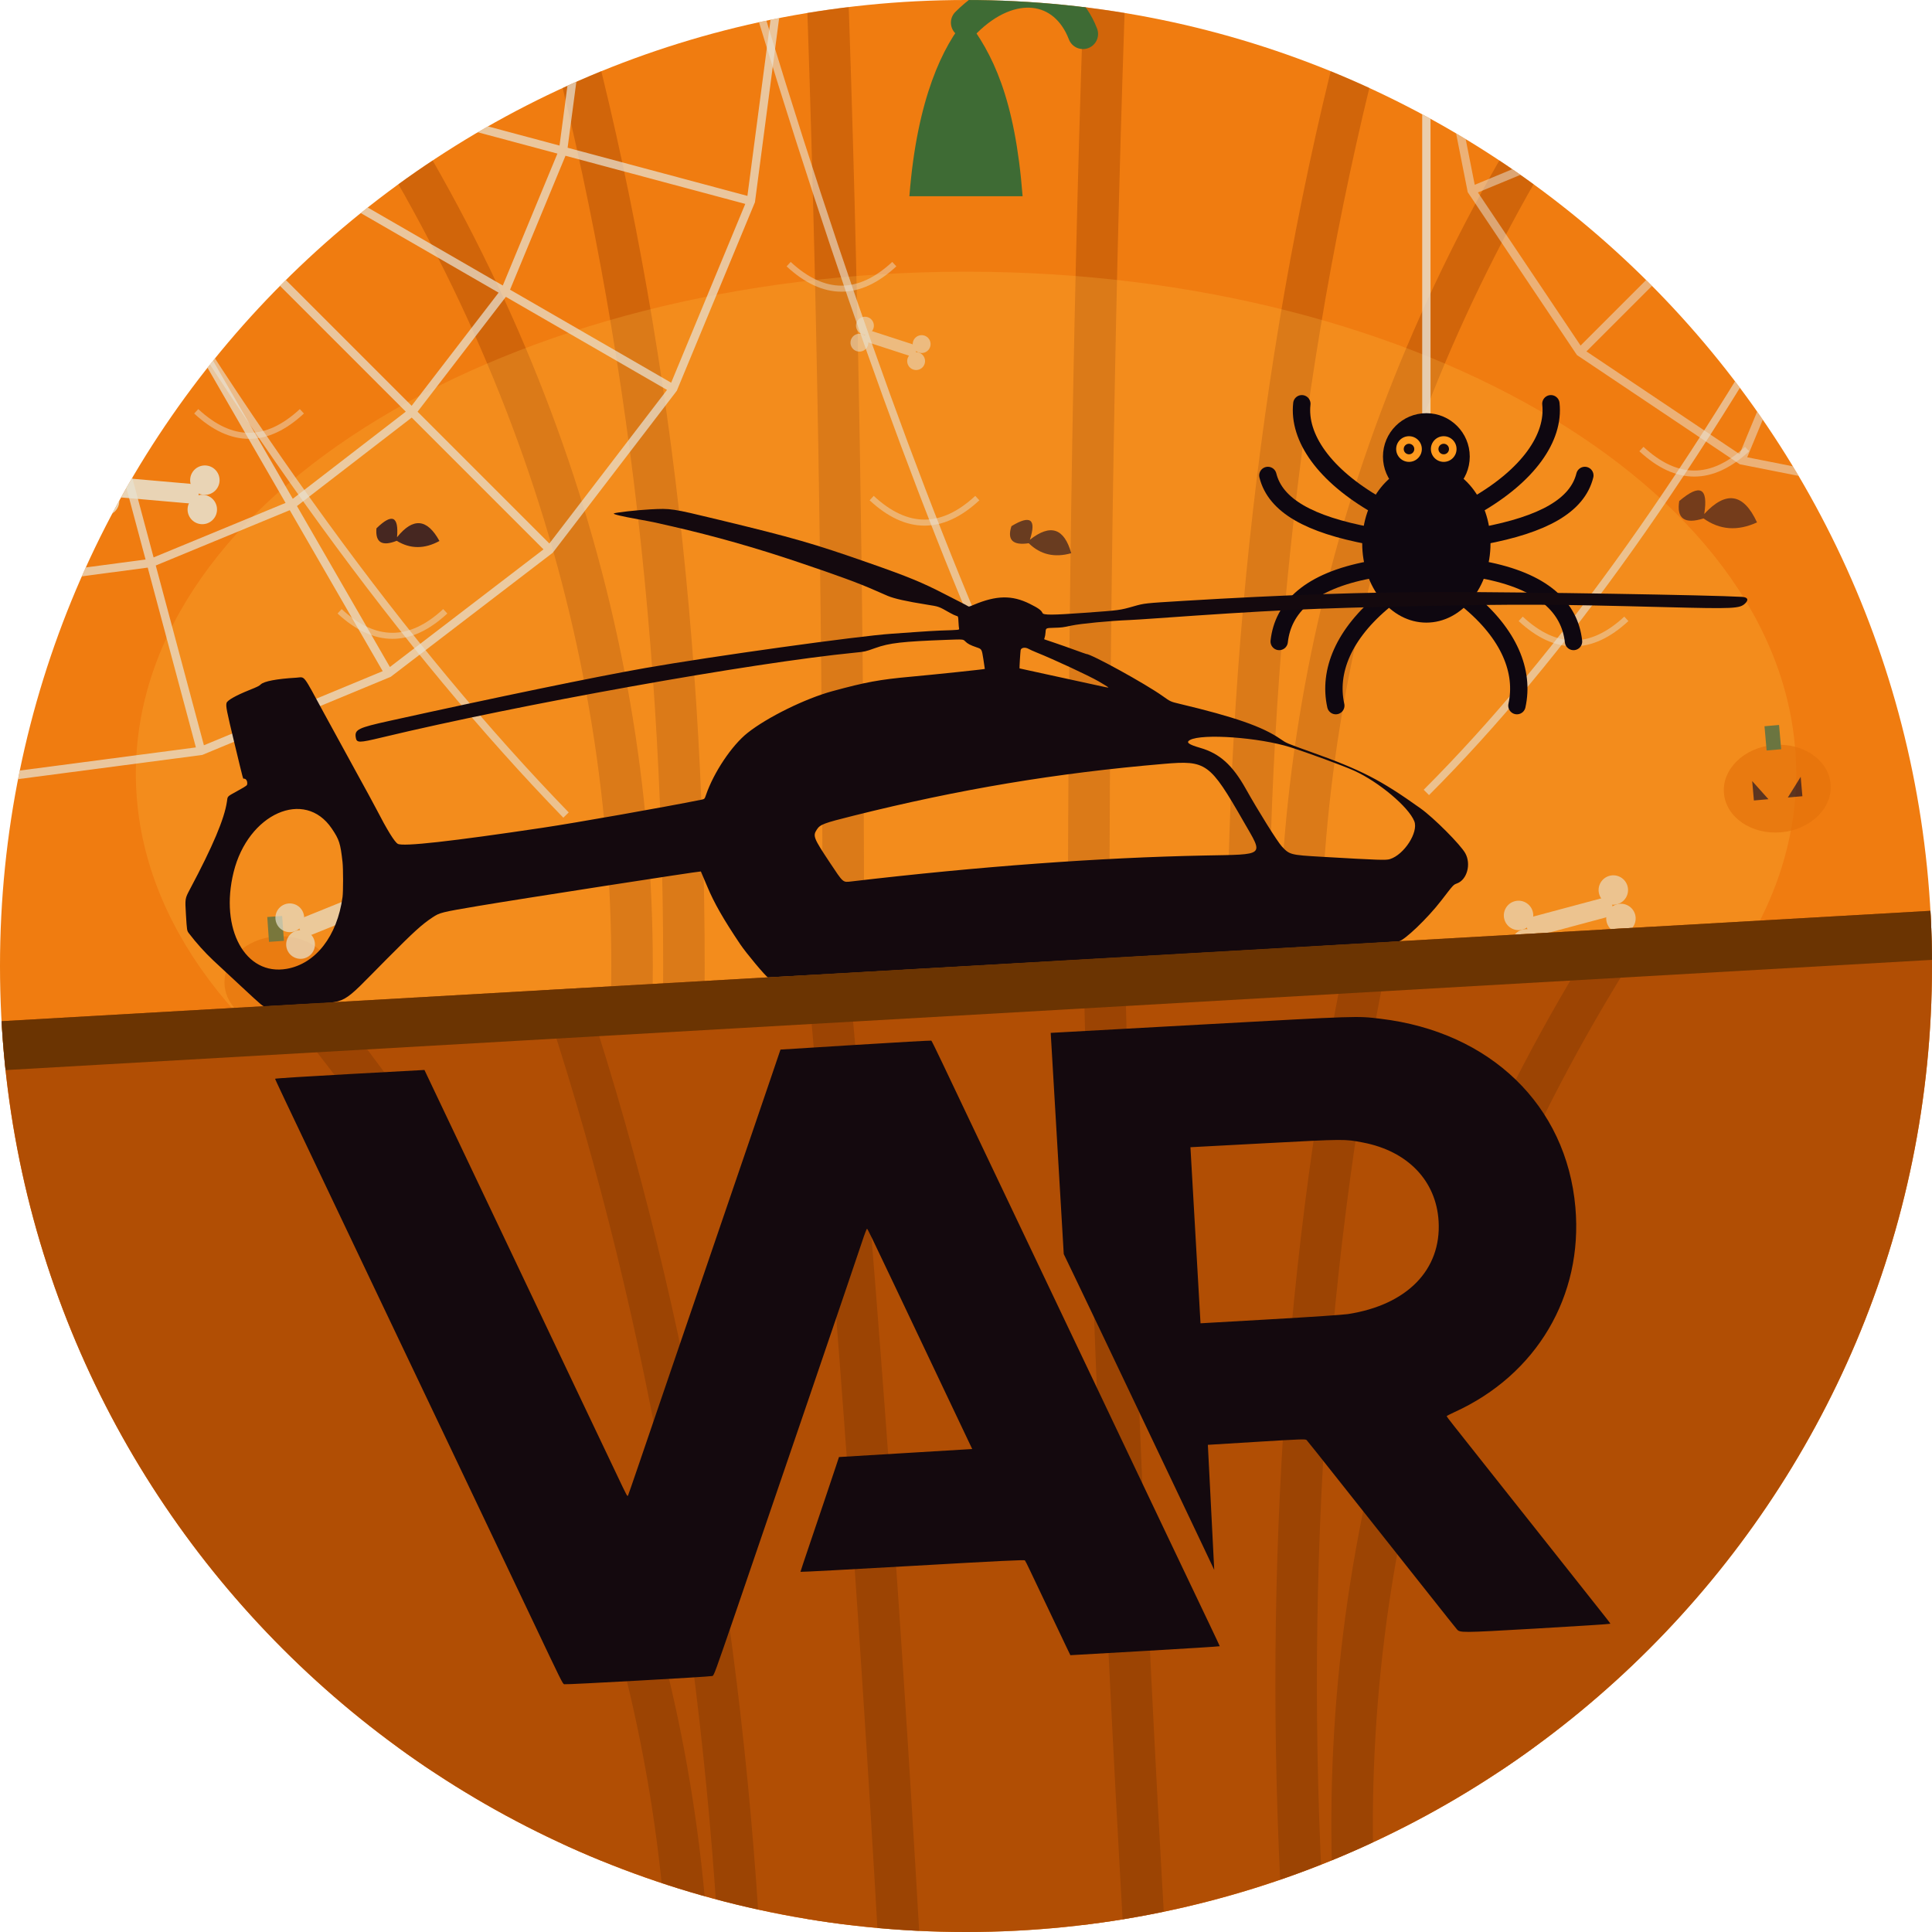
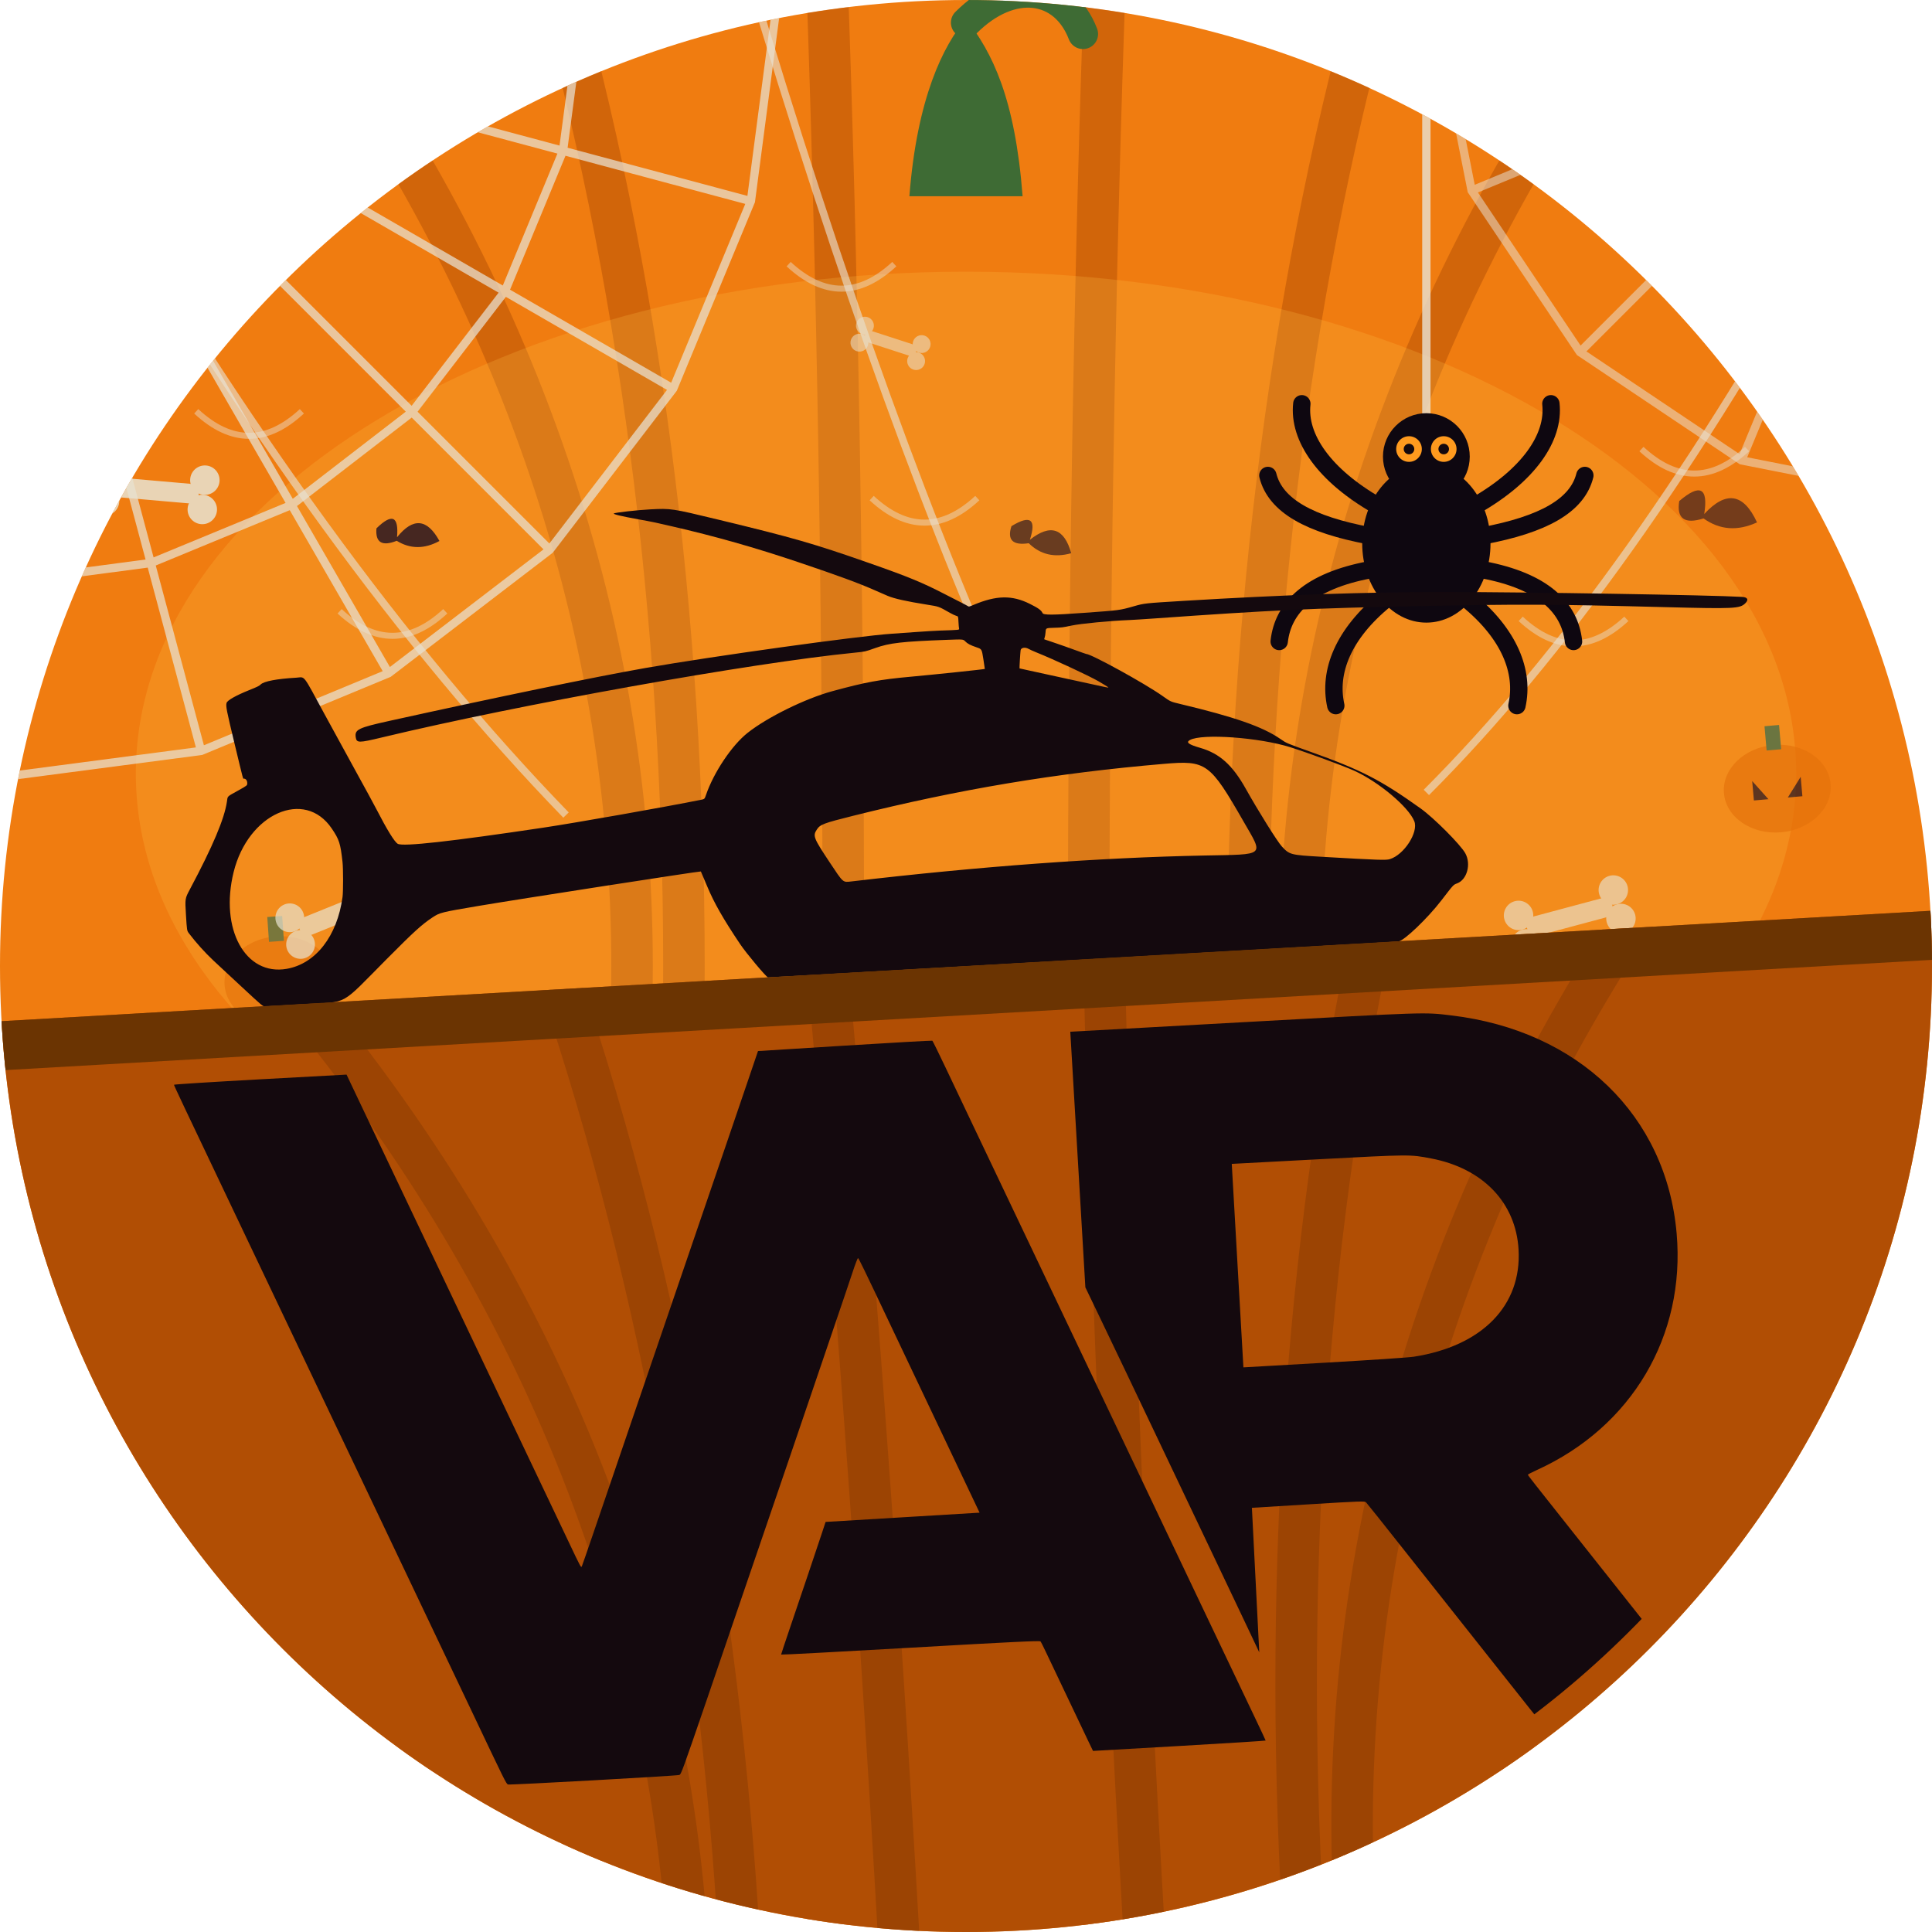
<svg xmlns="http://www.w3.org/2000/svg" viewBox="0 0 512 512" width="512" height="512">
  <defs>
    <clipPath id="h101">
      <circle cx="256" cy="256" r="256" />
    </clipPath>
  </defs>
  <g clip-path="url(#h101)">
    <circle cx="256" cy="256" r="256" fill="#F07C10" />
    <path d="M73,-10 C199,154 199,358 73,522" fill="none" stroke="#B14E04" stroke-width="11" opacity=".5" stroke-linecap="round" />
    <path d="M146,-10 C193,154 193,358 146,522" fill="none" stroke="#B14E04" stroke-width="11" opacity=".5" stroke-linecap="round" />
    <path d="M219,-10 C225,154 225,358 219,522" fill="none" stroke="#B14E04" stroke-width="11" opacity=".5" stroke-linecap="round" />
    <path d="M293,-10 C287,154 287,358 293,522" fill="none" stroke="#B14E04" stroke-width="11" opacity=".5" stroke-linecap="round" />
    <path d="M366,-10 C319,154 319,358 366,522" fill="none" stroke="#B14E04" stroke-width="11" opacity=".5" stroke-linecap="round" />
    <path d="M439,-10 C313,154 313,358 439,522" fill="none" stroke="#B14E04" stroke-width="11" opacity=".5" stroke-linecap="round" />
    <ellipse cx="256" cy="205" rx="220" ry="133" fill="#FFC24A" opacity=".22" />
    <g transform="translate(256,22)">
      <path d="M-15,30 C-13,4 -6,-10 0,-17 C7,-8 13,4 15,30 Z" fill="#3E6B34" />
      <path d="M0,-16 C12,-28 26,-26 31,-13" fill="none" stroke="#3E6B34" stroke-width="8" stroke-linecap="round" />
    </g>
    <defs>
      <clipPath id="o98">
        <rect x="-512" y="-512" width="1536" height="768" transform="rotate(-3.275 256 256)" />
      </clipPath>
    </defs>
    <g clip-path="url(#o98)">
      <g stroke="#E8E2D4" stroke-width="2.2" fill="none" opacity=".72">
        <path d="M0,0 L206.0,0.0 M0,0 L199.0,53.3 M0,0 L178.4,103.0 M0,0 L145.7,145.7 M0,0 L103.0,178.4 M0,0 L53.3,199.0 M0,0 L0.0,206.0 M51.5,0.0 L49.7,13.3 L44.6,25.7 L36.4,36.4 L25.8,44.6 L13.3,49.7 L0.0,51.5 M103.0,0.0 L99.5,26.7 L89.2,51.5 L72.8,72.8 L51.5,89.2 L26.7,99.5 L0.0,103.0 M154.5,0.0 L149.2,40.0 L133.8,77.2 L109.2,109.2 L77.3,133.8 L40.0,149.2 L0.0,154.5 M206.0,0.0 L199.0,53.3 L178.4,103.0 L145.7,145.7 L103.0,178.4 L53.3,199.0 L0.0,206.0" />
      </g>
      <g stroke="#E8E2D4" stroke-width="2.2" fill="none" opacity=".52">
        <path d="M512,0 L512.0,132.0 M512,0 L461.5,122.0 M512,0 L418.7,93.3 M512,0 L390.0,50.5 M512,0 L380.0,0.0 M512.0,44.0 L495.2,40.7 L480.9,31.1 L471.3,16.8 L468.0,0.0 M512.0,88.0 L478.3,81.3 L449.8,62.2 L430.7,33.7 L424.0,0.0 M512.0,132.0 L461.5,122.0 L418.7,93.3 L390.0,50.5 L380.0,0.0" />
      </g>
      <path d="M22,40 Q86,150 150,216" fill="none" stroke="#E8E2D4" stroke-width="2" opacity=".62" />
      <path d="M52,109 Q66,122 80,109" fill="none" stroke="#E8E2D4" stroke-width="1.6" opacity=".45" />
      <path d="M90,162 Q104,175 118,162" fill="none" stroke="#E8E2D4" stroke-width="1.6" opacity=".45" />
      <path d="M198,-8 Q235,116 272,196" fill="none" stroke="#E8E2D4" stroke-width="2" opacity=".62" />
      <path d="M209,70 Q223,83 237,70" fill="none" stroke="#E8E2D4" stroke-width="1.6" opacity=".45" />
      <path d="M231,132 Q245,145 259,132" fill="none" stroke="#E8E2D4" stroke-width="1.6" opacity=".45" />
      <path d="M486,58 Q432,156 378,210" fill="none" stroke="#E8E2D4" stroke-width="2" opacity=".62" />
      <path d="M435,119 Q449,132 463,119" fill="none" stroke="#E8E2D4" stroke-width="1.6" opacity=".45" />
      <path d="M403,164 Q417,177 431,164" fill="none" stroke="#E8E2D4" stroke-width="1.6" opacity=".45" />
      <g transform="translate(236,91) scale(0.79) rotate(18)" opacity="0.55">
        <g fill="#E8E2D0">
          <rect x="-9" y="-2" width="18" height="4" rx="2" />
          <circle cx="-10" cy="-3" r="3" />
          <circle cx="-10" cy="3" r="3" />
          <circle cx="10" cy="-3" r="3" />
          <circle cx="10" cy="3" r="3" />
        </g>
      </g>
      <g transform="translate(476,4) scale(1.06) rotate(6)" opacity="0.57">
        <g fill="#E8E2D0">
          <rect x="-9" y="-2" width="18" height="4" rx="2" />
          <circle cx="-10" cy="-3" r="3" />
          <circle cx="-10" cy="3" r="3" />
          <circle cx="10" cy="-3" r="3" />
          <circle cx="10" cy="3" r="3" />
        </g>
      </g>
      <g transform="translate(74,260) scale(1.32) rotate(-4)" opacity="0.62">
        <ellipse cx="0" cy="0" rx="11" ry="9" fill="#E5720A" />
        <rect x="-1.5" y="-13" width="3" height="5" fill="#2E6B4F" />
        <path d="M-5,-2 l3,4 l-3,0 z M5,-2 l-3,4 l3,0 z" fill="#1A0E22" />
      </g>
      <g transform="translate(41,130) scale(1.30) rotate(5)" opacity="0.86">
        <g fill="#E8E2D0">
          <rect x="-9" y="-2" width="18" height="4" rx="2" />
          <circle cx="-10" cy="-3" r="3" />
          <circle cx="-10" cy="3" r="3" />
          <circle cx="10" cy="-3" r="3" />
          <circle cx="10" cy="3" r="3" />
        </g>
      </g>
      <g transform="translate(416,243) scale(1.30) rotate(-15)" opacity="0.64">
        <g fill="#E8E2D0">
          <rect x="-9" y="-2" width="18" height="4" rx="2" />
          <circle cx="-10" cy="-3" r="3" />
          <circle cx="-10" cy="3" r="3" />
          <circle cx="10" cy="-3" r="3" />
          <circle cx="10" cy="3" r="3" />
        </g>
      </g>
      <g transform="translate(471,209) scale(1.29) rotate(-5)" opacity="0.69">
        <ellipse cx="0" cy="0" rx="11" ry="9" fill="#E5720A" />
        <rect x="-1.5" y="-13" width="3" height="5" fill="#2E6B4F" />
        <path d="M-5,-2 l3,4 l-3,0 z M5,-2 l-3,4 l3,0 z" fill="#1A0E22" />
      </g>
      <g transform="translate(90,242) scale(1.27) rotate(-22)" opacity="0.70">
        <g fill="#E8E2D0">
          <rect x="-9" y="-2" width="18" height="4" rx="2" />
          <circle cx="-10" cy="-3" r="3" />
          <circle cx="-10" cy="3" r="3" />
          <circle cx="10" cy="-3" r="3" />
          <circle cx="10" cy="3" r="3" />
        </g>
      </g>
      <g transform="translate(111,141) scale(0.94) rotate(5)" opacity="0.80">
        <path d="M-12,0 q6,-7 6,2 q6,-9 12,0 q-6,4 -12,1 q-6,3 -6,-3 z" fill="#1A0E22" />
      </g>
      <g transform="translate(314,249) scale(1.01) rotate(3)" opacity="0.63">
        <path d="M-12,0 q6,-7 6,2 q6,-9 12,0 q-6,4 -12,1 q-6,3 -6,-3 z" fill="#1A0E22" />
      </g>
      <g transform="translate(279,143) scale(0.96) rotate(18)" opacity="0.64">
        <path d="M-12,0 q6,-7 6,2 q6,-9 12,0 q-6,4 -12,1 q-6,3 -6,-3 z" fill="#1A0E22" />
      </g>
      <g transform="translate(459,135) scale(1.18) rotate(9)" opacity="0.58">
        <path d="M-12,0 q6,-7 6,2 q6,-9 12,0 q-6,4 -12,1 q-6,3 -6,-3 z" fill="#1A0E22" />
      </g>
      <g transform="translate(146,-11) scale(1.26) rotate(-1)" opacity="0.84">
        <path d="M-12,0 q6,-7 6,2 q6,-9 12,0 q-6,4 -12,1 q-6,3 -6,-3 z" fill="#1A0E22" />
      </g>
      <g transform="translate(378,0)">
        <g>
          <line x1="0" y1="0" x2="0" y2="118" stroke="#E8E2D4" stroke-width="2.2" opacity=".8" />
          <g transform="translate(0,140)">
            <ellipse cx="0" cy="4" rx="17" ry="21" fill="#0E0710" />
            <circle cx="0" cy="-19" r="11.5" fill="#0E0710" />
            <g stroke="#0E0710" stroke-width="4.6" stroke-linecap="round" fill="none">
              <path d="M-13,-6 C-27,-14 -34,-24 -33,-33" />
              <path d="M-15,2 C-31,-1 -40,-6 -42,-14" />
              <path d="M-15,11 C-31,14 -38,21 -39,30" />
              <path d="M-11,19 C-22,28 -26,38 -24,47" />
              <path d="M13,-6 C27,-14 34,-24 33,-33" />
              <path d="M15,2 C31,-1 40,-6 42,-14" />
              <path d="M15,11 C31,14 38,21 39,30" />
              <path d="M11,19 C22,28 26,38 24,47" />
            </g>
            <circle cx="-4.6" cy="-21" r="3.4" fill="#FF9A1E" />
            <circle cx="4.6" cy="-21" r="3.4" fill="#FF9A1E" />
            <circle cx="-4.6" cy="-21" r="1.4" fill="#14090E" />
            <circle cx="4.6" cy="-21" r="1.4" fill="#14090E" />
          </g>
        </g>
      </g>
    </g>
    <defs>
      <clipPath id="f99">
        <rect x="-512" y="256" width="1536" height="1024" transform="rotate(-3.275 256 256)" />
      </clipPath>
    </defs>
    <g clip-path="url(#f99)">
      <g transform="rotate(-3.275 256 256)">
        <g transform="translate(0,256)">
          <rect x="-512" y="0" width="1536" height="1024" fill="#B14E04" />
          <path d="M73,-10 C199,154 199,358 73,522" fill="none" stroke="#7E3603" stroke-width="11" opacity=".42" stroke-linecap="round" />
          <path d="M146,-10 C193,154 193,358 146,522" fill="none" stroke="#7E3603" stroke-width="11" opacity=".42" stroke-linecap="round" />
          <path d="M219,-10 C225,154 225,358 219,522" fill="none" stroke="#7E3603" stroke-width="11" opacity=".42" stroke-linecap="round" />
          <path d="M293,-10 C287,154 287,358 293,522" fill="none" stroke="#7E3603" stroke-width="11" opacity=".42" stroke-linecap="round" />
          <path d="M366,-10 C319,154 319,358 366,522" fill="none" stroke="#7E3603" stroke-width="11" opacity=".42" stroke-linecap="round" />
          <path d="M439,-10 C313,154 313,358 439,522" fill="none" stroke="#7E3603" stroke-width="11" opacity=".42" stroke-linecap="round" />
        </g>
      </g>
    </g>
    <g fill="#14090E" transform="translate(49.00,134.89) scale(0.414)">
      <path d="M35.7 305.27C27.86 297.99 20 290.67 18.23 289.02C12.94 284.07 7.26 277.76 2.59 271.63C1.3 269.94 1.3 269.94 0.67 259.67C0.04 249.4 0.04 249.4 3.21 243.43C17.85 215.93 25.31 198.26 26.9 187.33C27.45 183.58 26.65 184.36 34.25 180.13C39.92 176.97 39.91 176.98 39.91 175.49C39.91 173.85 39.02 172.61 37.83 172.6C37.11 172.6 37.81 175.22 31.69 149.81C26.64 128.87 26.11 126.2 26.67 124.15C27.12 122.49 32.62 119.37 41.13 115.95C46.53 113.78 47.49 113.3 48.58 112.26C50.67 110.26 58.97 108.69 71.24 107.99C77.19 107.64 74.98 104.81 89.29 131.15C96.15 143.79 105.73 161.29 110.57 170.04C115.41 178.79 120.75 188.62 122.44 191.88C129.48 205.52 134.23 213.21 136.29 214.34C139.72 216.22 170.18 212.83 229.23 204.01C250.02 200.91 306.75 190.88 330.23 186.17C332.66 185.68 332.66 185.68 333.54 183.12C338.5 168.63 350.1 151.3 360.17 143.32C372.8 133.3 397.13 121.34 414.41 116.63C435.84 110.79 444.66 109.17 464.81 107.34C479.81 105.98 511.76 102.62 512.05 102.38C512.08 102.36 511.65 99.49 511.1 96.01C510.1 89.68 510.1 89.68 506.87 88.58C502.65 87.13 501 86.26 499.45 84.67C498.18 83.37 498.18 83.37 487.88 83.75C459.05 84.82 451.08 85.73 441.9 89.01C435.4 91.33 435.45 91.31 428.8 91.97C362.81 98.45 214.12 125.11 126.21 146.21C111.13 149.83 109.91 149.82 109.35 146.09C108.62 141.18 110.96 140.04 130.7 135.68C199.78 120.43 262.82 107.4 294.63 101.81C336.98 94.36 431.41 81.22 452.54 79.84C455.13 79.67 462.05 79.18 467.91 78.75C473.77 78.33 480.74 77.91 483.41 77.82C496.02 77.41 495.76 77.44 495.55 76.49C495.44 76.03 495.28 74.08 495.18 72.17C495.01 68.69 495.01 68.69 493.75 68.38C493.06 68.2 491.24 67.34 489.71 66.47C482.4 62.32 482.87 62.48 475.05 61.23C461.69 59.09 454.17 57.41 449.82 55.59C448.42 55 444.91 53.47 442.02 52.19C431.61 47.57 418.28 42.66 392.8 34.08C364.87 24.67 339.59 17.5 311.76 11.09C299.95 8.37 299.99 8.38 290.21 6.6C279.38 4.63 274.04 3.36 274.55 2.87C275.14 2.3 289.73 0.65 297.88 0.23C311.16 -0.46 311.55 -0.4 341.15 6.74C389.7 18.46 402.15 22.04 437.97 34.58C462.99 43.33 472.02 47.05 486.52 54.55C489.7 56.2 494.13 58.47 496.36 59.59C498.58 60.72 500.74 61.86 501.14 62.13C501.87 62.62 501.89 62.62 504.82 61.38C519.4 55.23 529.43 55.03 540.79 60.69C546.35 63.46 548.17 64.78 548.98 66.6C549.58 67.97 555.31 67.94 575.92 66.45C598.39 64.83 598.39 64.83 607.34 62.29C614.29 60.32 614.14 60.33 639.56 58.79C703.41 54.93 756.26 53.13 806.36 53.13C858.12 53.13 977.54 55.09 996.82 56.26C1000.43 56.48 1001.17 58.14 998.71 60.49C995.29 63.76 991.43 63.94 948.73 62.85C873.08 60.91 856.08 60.83 788.97 62.17C722.22 63.5 694.67 64.8 620.01 70.11C613.86 70.55 607 70.98 604.77 71.07C591.89 71.59 573.5 73.35 567.47 74.64C561.97 75.82 561.32 75.9 556.36 76.04C551.11 76.19 551.11 76.19 550.94 78.75C550.84 80.16 550.57 81.77 550.34 82.33C550.01 83.11 549.99 83.38 550.24 83.47C550.42 83.53 553.42 84.55 556.9 85.72C560.39 86.9 566.25 88.96 569.93 90.32C573.61 91.67 576.74 92.77 576.89 92.77C580.14 92.77 614.7 111.79 625.81 119.69C630.93 123.34 630.93 123.34 636.87 124.75C672.02 133.12 689.95 139.38 701.29 147.24C705.18 149.93 705.18 149.93 720.24 155.31C752.95 166.98 765.35 173.35 790.99 191.66C799.5 197.73 816.67 214.97 819.64 220.42C823.42 227.36 820.75 237.21 814.42 239.63C811.9 240.59 812.26 240.2 804.25 250.61C795.46 262.02 780.6 276.24 776.87 276.82C775.66 277 373.53 299.94 373.25 299.84C371.87 299.33 359.32 284.34 355.46 278.59C344.66 262.51 338.75 252.16 334.39 241.69C332.21 236.45 330.36 232.1 330.28 232.02C329.97 231.71 213.68 249.73 187.97 254.08C164.08 258.12 163.13 258.35 158.5 261.43C151.54 266.06 146.73 270.44 129.11 288.18C98.73 318.77 105.03 315.29 77.25 316.85C63.91 317.61 52.31 318.29 51.48 318.37C49.96 318.52 49.96 318.52 35.7 305.27ZM65.16 294.35C83.73 291.12 97.51 273.39 100.91 248.38C101.38 244.97 101.37 230.17 100.9 226C99.56 213.99 98.8 211.61 94.02 204.55C76.64 178.83 40.43 194.92 31.18 232.47C22.2 268.91 38.7 298.96 65.16 294.35ZM426.51 238.42C508.82 228.76 585.47 223.14 652.64 221.81C692.24 221.03 690.56 222.48 677.71 200.11C656.08 162.43 653.86 160.82 626.75 163.14C557.73 169.02 495.94 179.34 427.86 196.36C408.78 201.13 406.7 201.91 404.56 205.13C401.84 209.25 402.31 210.47 412.79 226.27C421.54 239.45 421.09 239.05 426.51 238.42ZM771.34 224.12C780.47 221.3 789.76 206.88 786.96 199.86C783.31 190.7 764.16 174.62 748.38 167.48C741.64 164.43 718.63 155.97 707.64 152.51C687.74 146.23 651.12 143.59 643.34 147.88C640.63 149.37 642.43 150.74 649.96 152.91C662.3 156.47 670.56 163.87 679.03 178.98C687.23 193.6 699.29 212.89 702.16 215.99C707.1 221.32 707.66 221.47 727.59 222.62C764.71 224.76 768.81 224.9 771.34 224.12ZM591.15 114.24C591.15 114.08 588 112.11 584.82 110.28C578.3 106.55 556.35 96.34 545.07 91.8C543.08 91 540.82 89.97 540.03 89.52C537.82 88.26 535.19 88.74 534.96 90.44C534.72 92.22 534.14 101.92 534.27 102.04C534.33 102.09 541.55 103.67 550.3 105.55C559.05 107.43 571.61 110.17 578.21 111.63C589.8 114.19 591.15 114.47 591.15 114.24Z" fill-rule="evenodd" />
    </g>
    <g transform="translate(256,256) rotate(-3.275)">
      <rect x="-614.4" y="0" width="1228.8" height="13" fill="#6B3402" />
    </g>
    <g transform="rotate(-3.275 256 256)">
      <defs>
        <clipPath id="wc100">
          <circle cx="256" cy="256" r="249.00" />
        </clipPath>
      </defs>
      <g clip-path="url(#wc100)">
-         <g fill="#14090E" transform="translate(71.50,275.00) scale(0.34501)">
+         <g fill="#14090E" transform="translate(44.65,275.00) scale(0.39871)">
          <path d="M195.1 478.09C193.93 477.63 193.3 476.14 173.69 427.85C169.31 417.07 161.96 399.04 157.36 387.77C144.85 357.16 130.53 321.99 124.7 307.6C121.86 300.58 116.25 286.82 112.24 277.02C99.77 246.52 89.4 221.12 84.01 207.84C76.29 188.85 63.1 156.48 36.82 92.04C5.35 14.87 0 1.67 0 1.08C0 0.81 25.85 0.66 57.45 0.74L114.9 0.89L119.73 12.77C122.38 19.3 128.74 34.93 133.87 47.51C145.14 75.16 159.52 110.48 170.14 136.58C174.45 147.19 182.06 165.9 187.05 178.15C196.26 200.76 206.8 226.67 220.74 260.99C224.99 271.44 230.49 284.93 232.96 290.97C235.43 297.02 240.44 309.31 244.09 318.29C251.9 337.51 251.75 337.2 252.42 336.01C252.69 335.53 256.69 325.8 261.33 314.39C269.84 293.41 277.55 274.47 295.12 231.29C300.44 218.23 308.05 199.52 312.04 189.73C318.74 173.26 325.93 155.59 346.48 105.11C350.8 94.49 358.42 75.79 363.41 63.54C368.4 51.29 376.16 32.19 380.66 21.08L388.83 0.89L446.64 0.59C478.44 0.43 504.66 0.45 504.91 0.64C505.16 0.82 508.67 9.11 512.7 19.04C516.73 28.98 524.11 47.13 529.11 59.38C541.84 90.6 555.55 124.24 565.9 149.64C570.75 161.56 578.1 179.6 582.23 189.73C586.36 199.85 593.99 218.56 599.17 231.29C604.36 244.03 612.91 265.01 618.18 277.91C633.59 315.68 644.01 341.24 650.83 358.08C654.35 366.73 659.95 380.49 663.29 388.66C666.63 396.82 673.22 412.99 677.95 424.58C682.68 436.18 689.46 452.8 693.03 461.52C696.6 470.24 699.52 477.52 699.52 477.7C699.52 477.88 673.66 478.03 642.04 478.03L584.56 478.03L581.68 471.05C577.2 460.19 560.23 418.53 557.18 410.93C555.68 407.17 554.19 403.76 553.87 403.36C553.42 402.77 535.39 402.61 467.27 402.61C419.95 402.61 381.24 402.46 381.24 402.26C381.24 402.07 384.56 393.72 388.61 383.71C396.8 363.5 408.21 335.11 412.82 323.49L415.81 315.92L467.08 315.77L518.34 315.62L513.87 304.63C511.41 298.59 505.44 283.89 500.59 271.97C495.75 260.05 487.88 240.68 483.1 228.92C478.32 217.16 470.83 198.72 466.45 187.95C450.59 148.87 447.82 142.25 447.34 142.09C447.07 142 445.2 146.13 443.18 151.28C441.16 156.42 434.67 172.52 428.75 187.05C422.83 201.59 414.81 221.36 410.93 231C407.04 240.63 399.56 259.07 394.3 271.97C376.24 316.27 366.82 339.41 358.64 359.56C345.14 392.83 338.8 408.42 330.37 429.04C311.03 476.38 310.36 477.95 309.1 478.28C307.23 478.79 196.4 478.6 195.1 478.09ZM881.95 474.91C879.81 472 876.03 466.65 856.48 438.84C852.23 432.79 840.49 416.09 830.38 401.72C820.26 387.35 807.21 368.78 801.36 360.45C784.84 336.91 776.14 324.62 775.21 323.48C774.4 322.5 772.01 322.45 736.79 322.59L699.23 322.74L698.93 370.83L698.63 418.92L690.21 398.15C685.57 386.72 677.74 367.49 672.81 355.4C667.87 343.32 660.52 325.28 656.47 315.32C652.42 305.36 644.8 286.65 639.54 273.75C634.28 260.85 625.94 240.41 621.01 228.33C616.08 216.24 608.68 198.2 604.57 188.24L597.09 170.13L596.94 85.03L596.79 -0.07L711.55 0.16C835.48 0.41 832.04 0.32 850.36 3.58C934.1 18.49 989.12 78.21 991.5 156.77C993.56 225.09 954.38 283.51 889.7 308.51C886.35 309.81 883.62 311.05 883.61 311.28C883.61 311.67 888.25 318.33 910.61 350.06C915.44 356.92 922.68 367.21 926.69 372.92C930.71 378.64 938.14 389.19 943.21 396.38C948.28 403.56 955.61 413.98 959.5 419.54C963.39 425.09 972.96 438.72 980.78 449.82C999.57 476.5 1000 477.12 1000 477.61C1000 477.84 973.95 478.03 942.12 478.03C884.24 478.03 884.24 478.03 881.95 474.91ZM812.44 228.62C858.16 224.16 885.99 198.77 885.99 161.52C885.99 130.34 865.44 106.28 831.53 97.74C817.42 94.19 818.24 94.23 756.09 93.98L698.93 93.75L698.93 161.48L698.93 229.22L752.61 229.22C784.27 229.22 808.81 228.97 812.44 228.62Z" fill-rule="evenodd" />
        </g>
      </g>
    </g>
  </g>
</svg>
